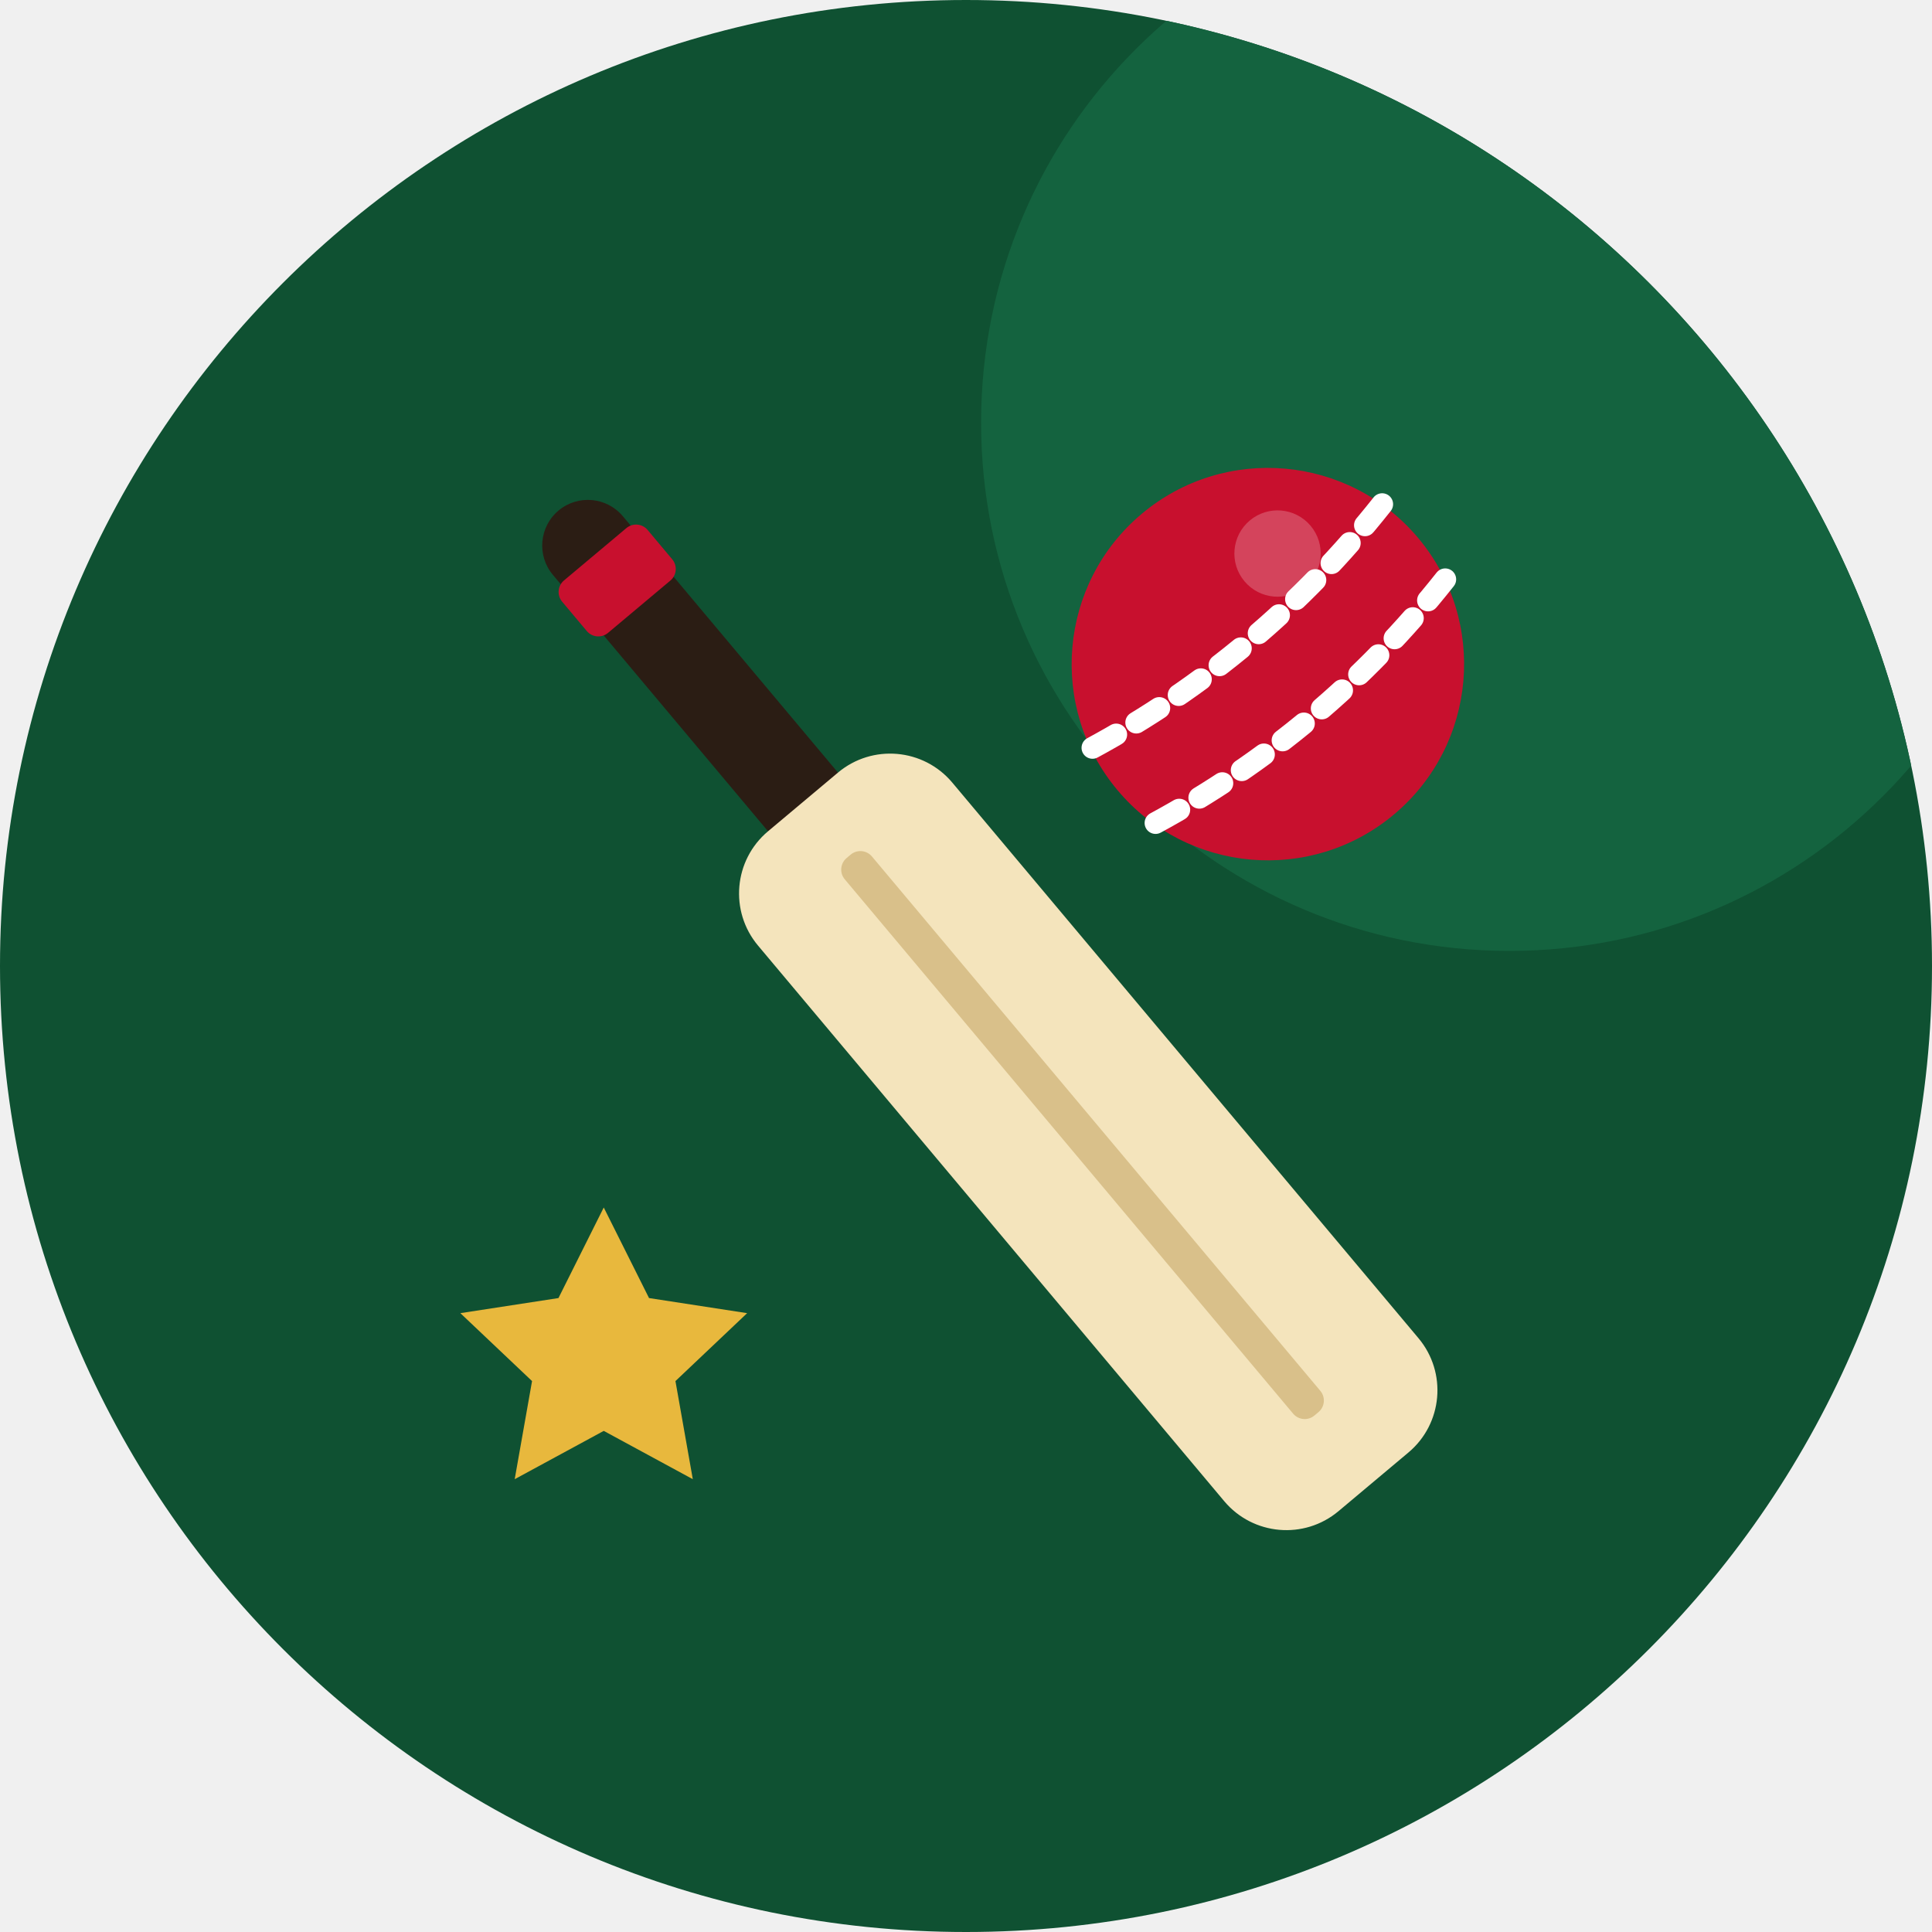
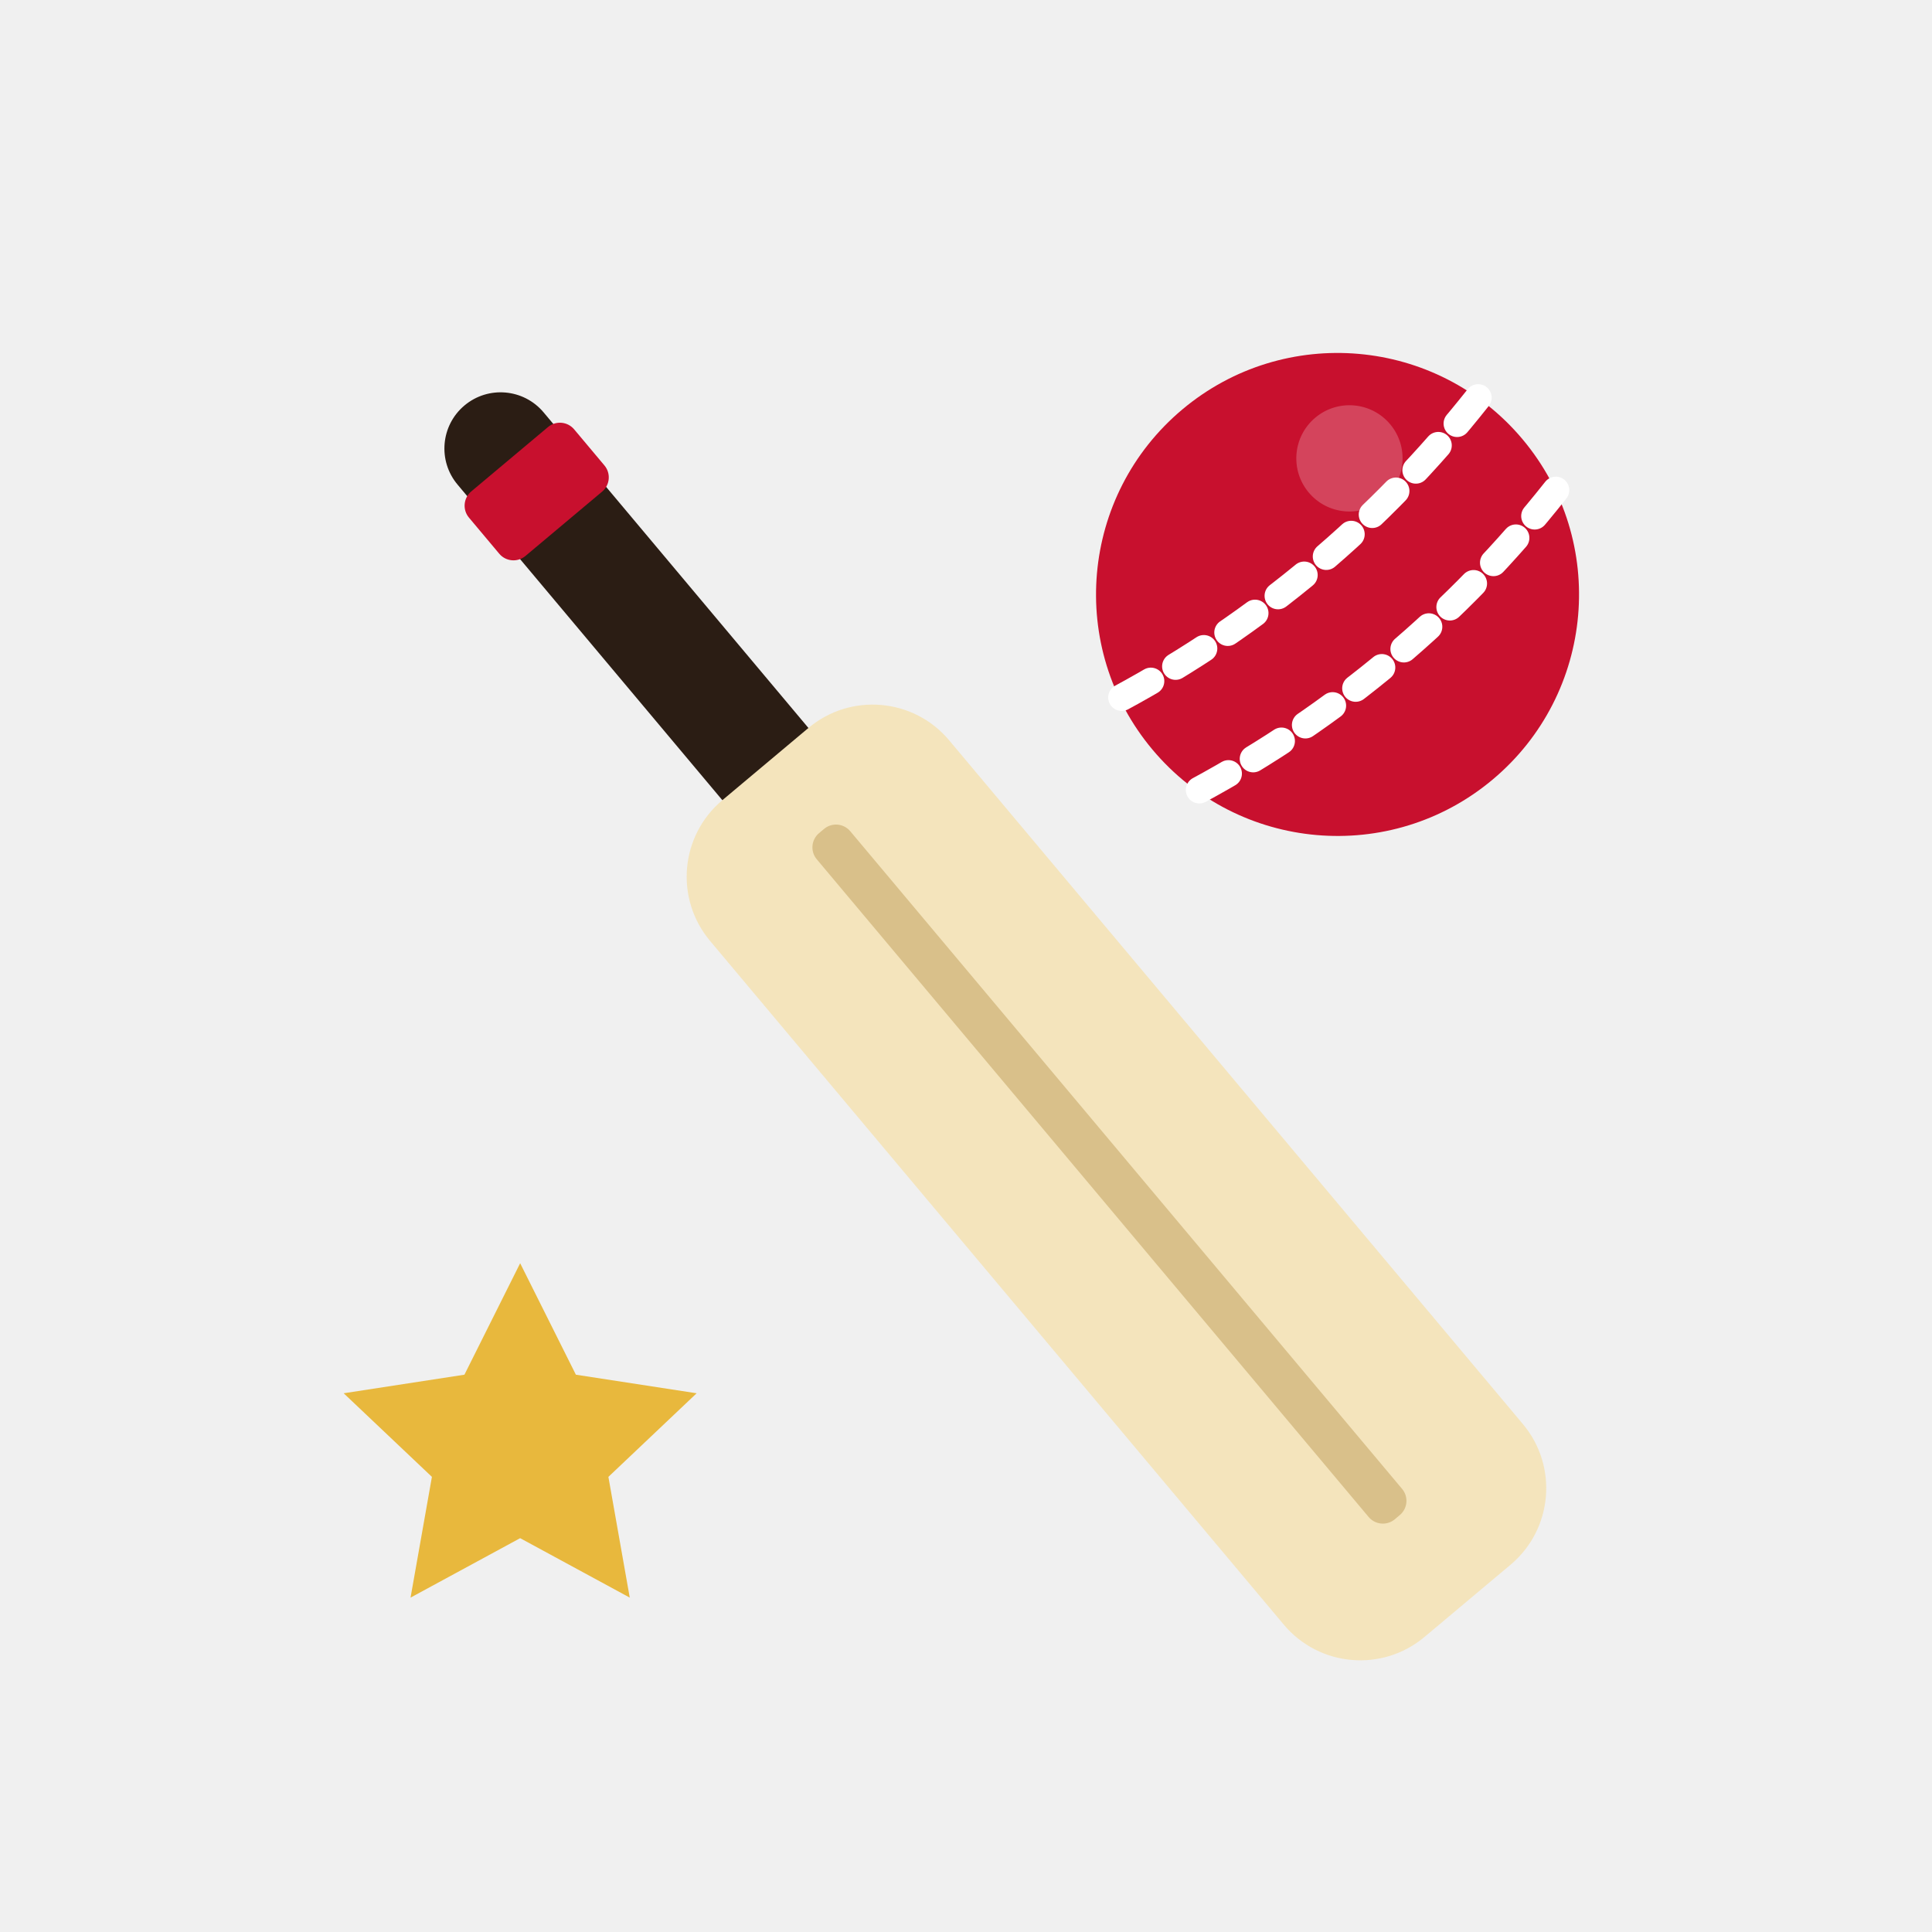
- <svg xmlns="http://www.w3.org/2000/svg" viewBox="0 0 256 256">
+ <svg xmlns="http://www.w3.org/2000/svg" viewBox="24 24 208 208">
  <defs>
    <clipPath id="c">
      <circle cx="128" cy="128" r="128" />
    </clipPath>
  </defs>
  <g clip-path="url(#c)">
-     <rect width="256" height="256" fill="#0F5132" />
-     <circle cx="200" cy="56" r="70" fill="#14633F" />
    <g transform="rotate(-40 128 132)">
      <rect x="121.952" y="48.0" width="12.096" height="56.4" rx="6.048" fill="#2B1D14" />
      <rect x="120.608" y="55.56" width="14.784" height="9.072" rx="2" fill="#C8102E" />
      <rect x="111.2" y="98.4" width="33.6" height="117.6" rx="10.752" fill="#F4E4BC" />
      <rect x="125.648" y="107.808" width="4.704" height="96.432" rx="2" fill="#D9C08A" />
    </g>
    <g transform="translate(0 0)">
      <g transform="rotate(50 168 88)">
        <circle cx="168" cy="88" r="26" fill="#C8102E" />
        <path d="M161.5 62.78 Q166.7 88 161.5 113.22" fill="none" stroke="#FFFFFF" stroke-width="2.9" stroke-dasharray="3.6 3.1" stroke-linecap="round" />
        <path d="M174.5 62.78 Q179.7 88 174.5 113.22" fill="none" stroke="#FFFFFF" stroke-width="2.9" stroke-dasharray="3.6 3.1" stroke-linecap="round" />
        <circle cx="157.6" cy="77.6" r="5.72" fill="#FFFFFF" opacity="0.22" />
      </g>
    </g>
    <path d="M80 160 l6 12 13 2 -9.5 9 2.3 13 -11.8 -6.4 -11.8 6.4 2.3 -13 -9.5 -9 13 -2 Z" fill="#E8B83D" />
  </g>
</svg>
